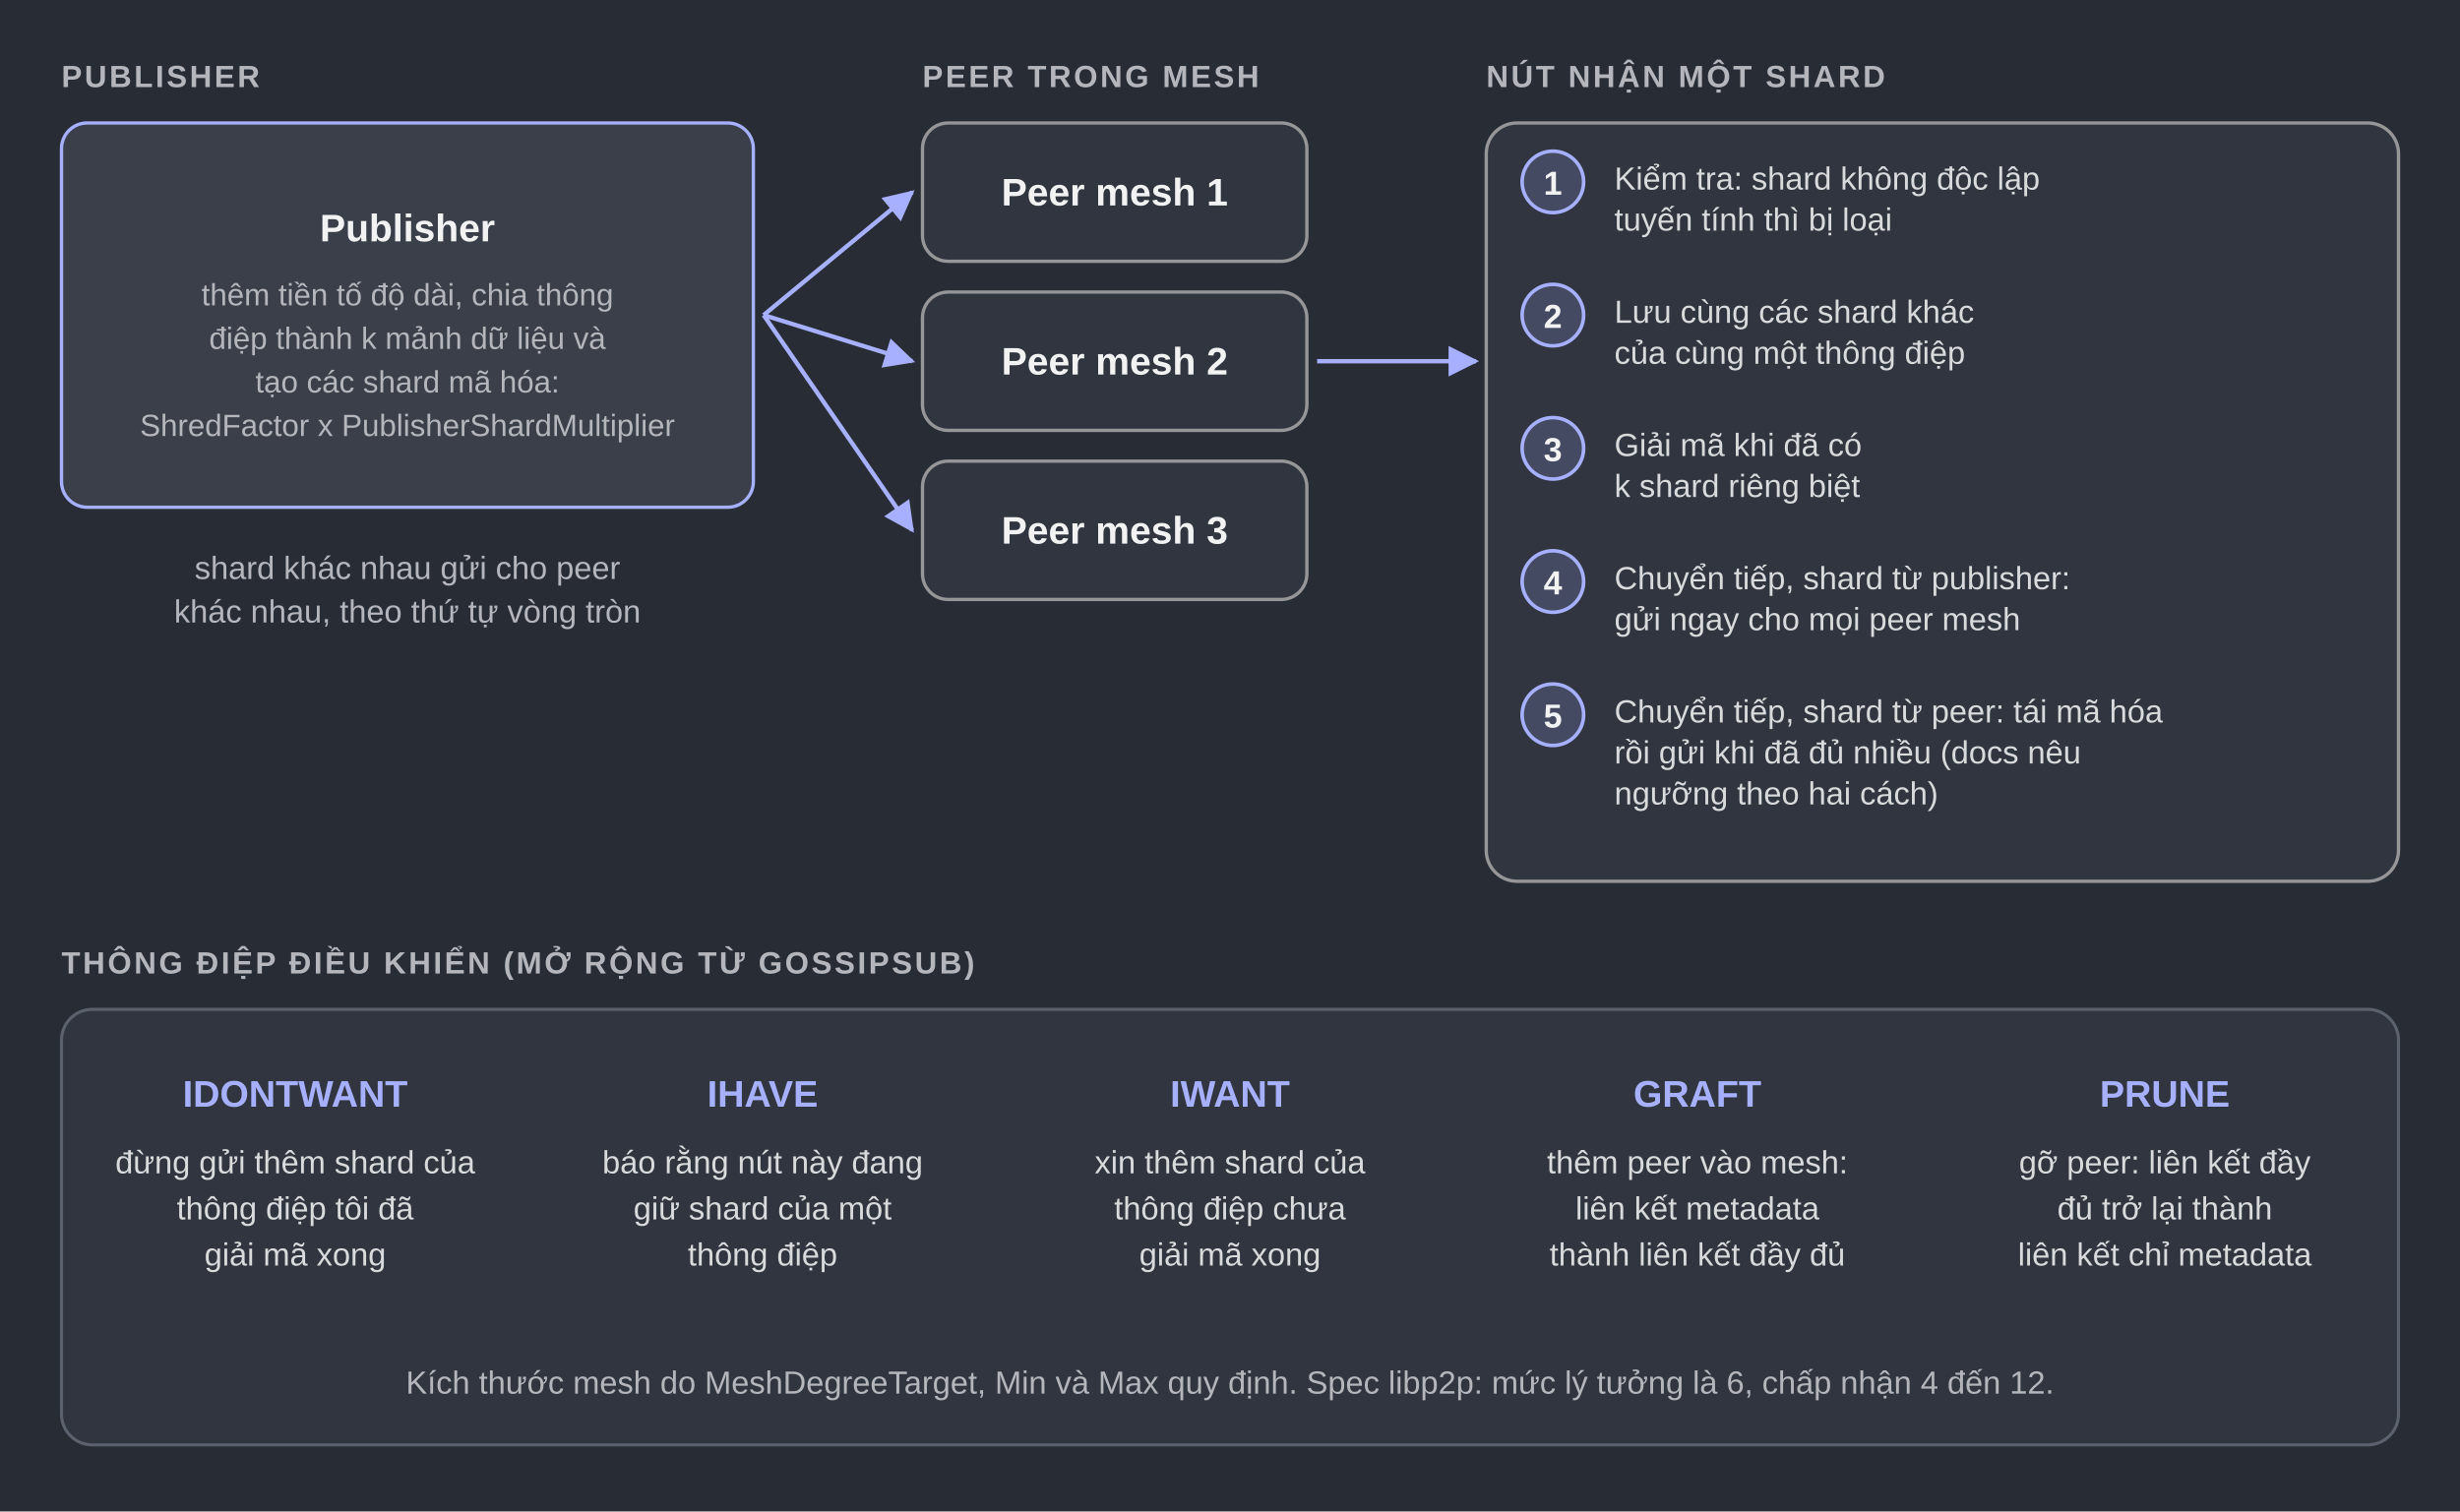
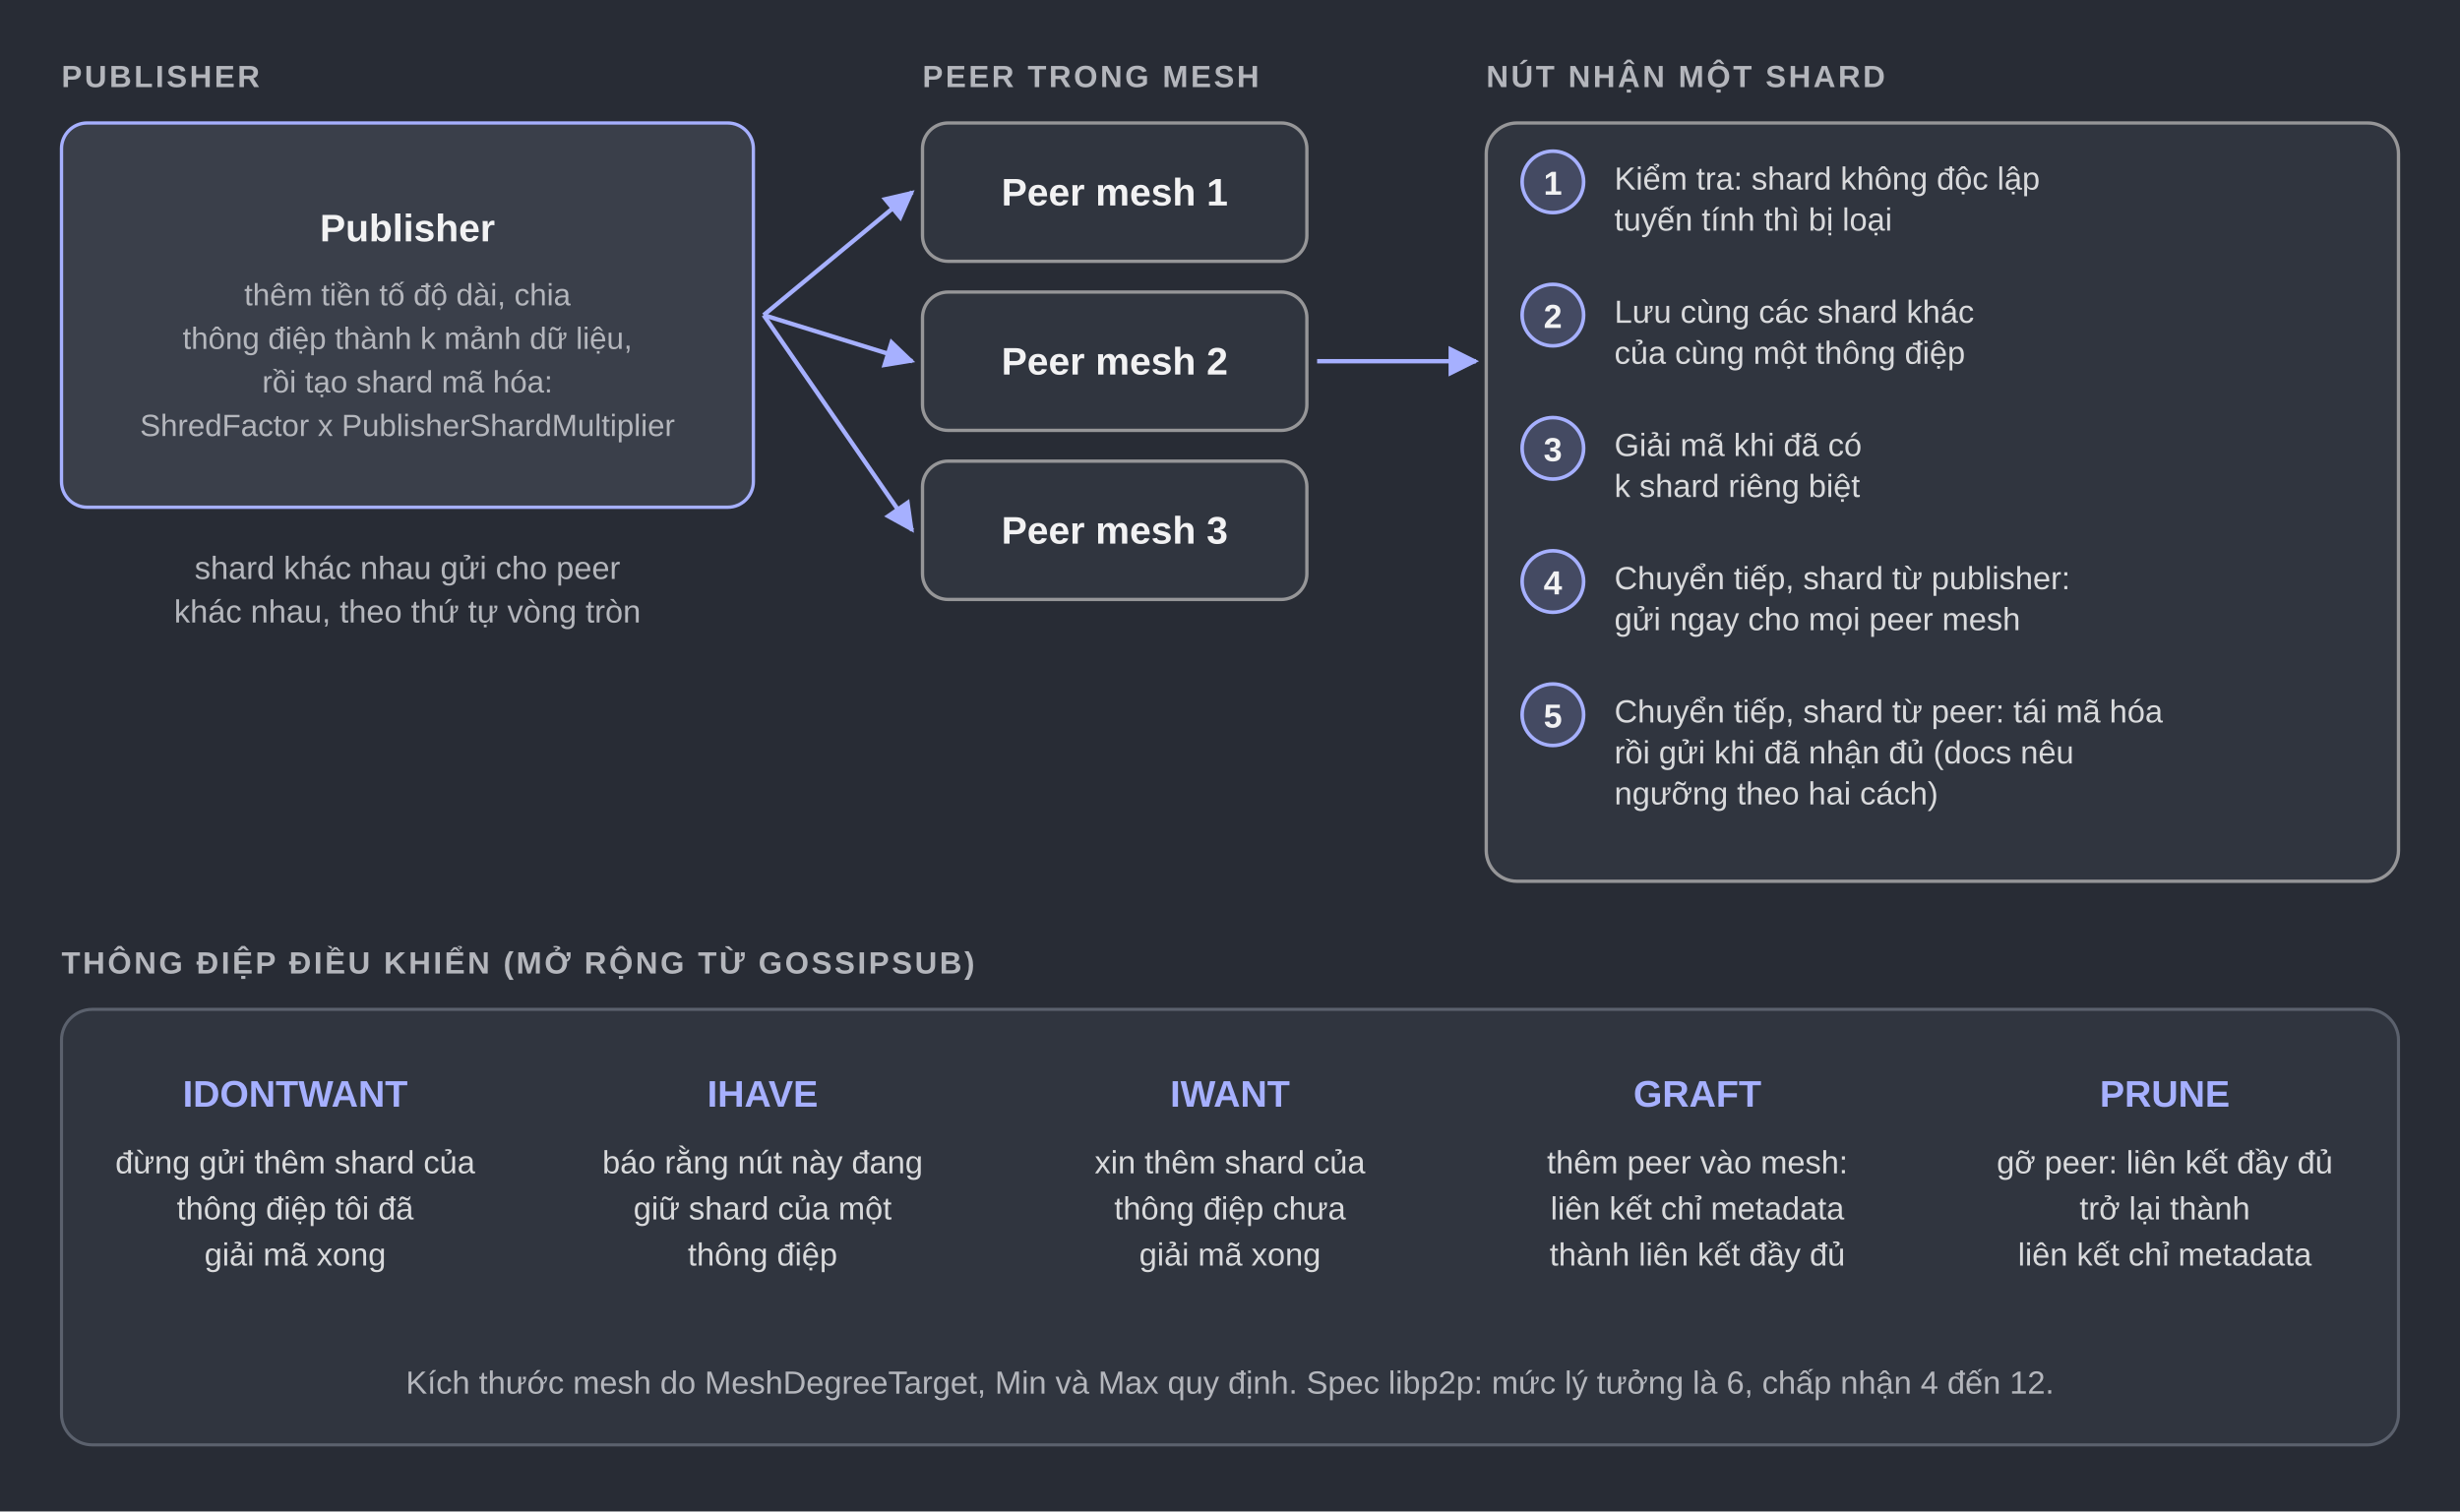
<svg xmlns="http://www.w3.org/2000/svg" viewBox="0 0 960 590" font-family="Helvetica Neue, Arial, sans-serif">
  <defs>
    <marker id="a" viewBox="0 0 10 10" refX="9" refY="5" markerWidth="7" markerHeight="7" orient="auto-start-reverse">
      <path d="M0 0L10 5L0 10z" fill="#969698" />
    </marker>
    <marker id="aw" viewBox="0 0 10 10" refX="9" refY="5" markerWidth="7" markerHeight="7" orient="auto-start-reverse">
      <path d="M0 0L10 5L0 10z" fill="#E3C27A" />
    </marker>
    <marker id="al" viewBox="0 0 10 10" refX="9" refY="5" markerWidth="7" markerHeight="7" orient="auto-start-reverse">
      <path d="M0 0L10 5L0 10z" fill="#A6B0FF" />
    </marker>
    <marker id="ab" viewBox="0 0 10 10" refX="9" refY="5" markerWidth="7" markerHeight="7" orient="auto-start-reverse">
      <path d="M0 0L10 5L0 10z" fill="#93C3EA" />
    </marker>
  </defs>
  <rect width="960" height="590" fill="#282C35" />
  <text x="24" y="34" fill="#B4B6BC" font-size="12" font-weight="600" text-anchor="start" letter-spacing="1">PUBLISHER</text>
  <rect x="24" y="48" width="270" height="150" rx="10" fill="#3A3F4A" stroke="#A6B0FF" stroke-width="1.3" />
  <text x="159.0" y="94.2" fill="#F2F2F3" font-size="15" font-weight="600" text-anchor="middle">Publisher</text>
-   <text x="159.0" y="119.2" fill="#B4B6BC" font-size="12" font-weight="400" text-anchor="middle">thêm tiền tố độ dài, chia thông</text>
-   <text x="159.0" y="136.2" fill="#B4B6BC" font-size="12" font-weight="400" text-anchor="middle">điệp thành k mảnh dữ liệu và</text>
-   <text x="159.0" y="153.2" fill="#B4B6BC" font-size="12" font-weight="400" text-anchor="middle">tạo các shard mã hóa:</text>
+   <text x="159.0" y="119.2" fill="#B4B6BC" font-size="12" font-weight="400" text-anchor="middle">thêm tiền tố độ dài, chia</text>
+   <text x="159.0" y="136.2" fill="#B4B6BC" font-size="12" font-weight="400" text-anchor="middle">thông điệp thành k mảnh dữ liệu,</text>
+   <text x="159.0" y="153.2" fill="#B4B6BC" font-size="12" font-weight="400" text-anchor="middle">rồi tạo shard mã hóa:</text>
  <text x="159.0" y="170.2" fill="#B4B6BC" font-size="12" font-weight="400" text-anchor="middle">ShredFactor x PublisherShardMultiplier</text>
  <text x="360" y="34" fill="#B4B6BC" font-size="12" font-weight="600" text-anchor="start" letter-spacing="1">PEER TRONG MESH</text>
  <rect x="360" y="48" width="150" height="54" rx="10" fill="#30353F" stroke="#969698" stroke-width="1.3" />
  <text x="435.0" y="80.2" fill="#F2F2F3" font-size="15" font-weight="600" text-anchor="middle">Peer mesh 1</text>
  <line x1="298" y1="123" x2="356" y2="75" stroke="#A6B0FF" stroke-width="1.7" marker-end="url(#al)" />
  <rect x="360" y="114" width="150" height="54" rx="10" fill="#30353F" stroke="#969698" stroke-width="1.3" />
  <text x="435.0" y="146.2" fill="#F2F2F3" font-size="15" font-weight="600" text-anchor="middle">Peer mesh 2</text>
  <line x1="298" y1="123" x2="356" y2="141" stroke="#A6B0FF" stroke-width="1.7" marker-end="url(#al)" />
  <rect x="360" y="180" width="150" height="54" rx="10" fill="#30353F" stroke="#969698" stroke-width="1.3" />
  <text x="435.0" y="212.2" fill="#F2F2F3" font-size="15" font-weight="600" text-anchor="middle">Peer mesh 3</text>
  <line x1="298" y1="123" x2="356" y2="207" stroke="#A6B0FF" stroke-width="1.7" marker-end="url(#al)" />
  <text x="159" y="226" fill="#B4B6BC" font-size="12.5" font-weight="400" text-anchor="middle">shard khác nhau gửi cho peer</text>
  <text x="159" y="243" fill="#B4B6BC" font-size="12.5" font-weight="400" text-anchor="middle">khác nhau, theo thứ tự vòng tròn</text>
  <text x="580" y="34" fill="#B4B6BC" font-size="12" font-weight="600" text-anchor="start" letter-spacing="1">NÚT NHẬN MỘT SHARD</text>
  <rect x="580" y="48" width="356" height="296" rx="12" fill="#30353F" stroke="#969698" stroke-width="1.3" />
  <circle cx="606" cy="71" r="12" fill="rgba(166,176,255,0.18)" stroke="#A6B0FF" stroke-width="1.4" />
  <text x="606" y="76" fill="#F2F2F3" font-size="13" font-weight="600" text-anchor="middle">1</text>
  <text x="630" y="74" fill="#D9DADC" font-size="12.5" font-weight="400" text-anchor="start">Kiểm tra: shard không độc lập</text>
  <text x="630" y="90" fill="#D9DADC" font-size="12.5" font-weight="400" text-anchor="start">tuyến tính thì bị loại</text>
  <circle cx="606" cy="123" r="12" fill="rgba(166,176,255,0.18)" stroke="#A6B0FF" stroke-width="1.4" />
  <text x="606" y="128" fill="#F2F2F3" font-size="13" font-weight="600" text-anchor="middle">2</text>
  <text x="630" y="126" fill="#D9DADC" font-size="12.5" font-weight="400" text-anchor="start">Lưu cùng các shard khác</text>
  <text x="630" y="142" fill="#D9DADC" font-size="12.5" font-weight="400" text-anchor="start">của cùng một thông điệp</text>
  <circle cx="606" cy="175" r="12" fill="rgba(166,176,255,0.18)" stroke="#A6B0FF" stroke-width="1.4" />
  <text x="606" y="180" fill="#F2F2F3" font-size="13" font-weight="600" text-anchor="middle">3</text>
  <text x="630" y="178" fill="#D9DADC" font-size="12.5" font-weight="400" text-anchor="start">Giải mã khi đã có</text>
  <text x="630" y="194" fill="#D9DADC" font-size="12.5" font-weight="400" text-anchor="start">k shard riêng biệt</text>
  <circle cx="606" cy="227" r="12" fill="rgba(166,176,255,0.18)" stroke="#A6B0FF" stroke-width="1.4" />
  <text x="606" y="232" fill="#F2F2F3" font-size="13" font-weight="600" text-anchor="middle">4</text>
  <text x="630" y="230" fill="#D9DADC" font-size="12.5" font-weight="400" text-anchor="start">Chuyển tiếp, shard từ publisher:</text>
  <text x="630" y="246" fill="#D9DADC" font-size="12.5" font-weight="400" text-anchor="start">gửi ngay cho mọi peer mesh</text>
  <circle cx="606" cy="279" r="12" fill="rgba(166,176,255,0.18)" stroke="#A6B0FF" stroke-width="1.4" />
  <text x="606" y="284" fill="#F2F2F3" font-size="13" font-weight="600" text-anchor="middle">5</text>
  <text x="630" y="282" fill="#D9DADC" font-size="12.5" font-weight="400" text-anchor="start">Chuyển tiếp, shard từ peer: tái mã hóa</text>
-   <text x="630" y="298" fill="#D9DADC" font-size="12.5" font-weight="400" text-anchor="start">rồi gửi khi đã đủ nhiều (docs nêu</text>
+   <text x="630" y="298" fill="#D9DADC" font-size="12.5" font-weight="400" text-anchor="start">rồi gửi khi đã nhận đủ (docs nêu</text>
  <text x="630" y="314" fill="#D9DADC" font-size="12.5" font-weight="400" text-anchor="start">ngưỡng theo hai cách)</text>
  <line x1="514" y1="141" x2="576" y2="141" stroke="#A6B0FF" stroke-width="1.7" marker-end="url(#al)" />
  <text x="24" y="380" fill="#B4B6BC" font-size="12" font-weight="600" text-anchor="start" letter-spacing="1">THÔNG ĐIỆP ĐIỀU KHIỂN (MỞ RỘNG TỪ GOSSIPSUB)</text>
  <rect x="24" y="394" width="912" height="170" rx="12" fill="#30353F" stroke="#5B616D" stroke-width="1.2" />
  <text x="115.2" y="432" fill="#A6B0FF" font-size="14.5" font-weight="600" text-anchor="middle">IDONTWANT</text>
  <text x="115.2" y="458" fill="#D9DADC" font-size="12.5" font-weight="400" text-anchor="middle">đừng gửi thêm shard của</text>
  <text x="115.2" y="476" fill="#D9DADC" font-size="12.5" font-weight="400" text-anchor="middle">thông điệp tôi đã</text>
  <text x="115.2" y="494" fill="#D9DADC" font-size="12.5" font-weight="400" text-anchor="middle">giải mã xong</text>
  <text x="297.6" y="432" fill="#A6B0FF" font-size="14.5" font-weight="600" text-anchor="middle">IHAVE</text>
  <text x="297.6" y="458" fill="#D9DADC" font-size="12.5" font-weight="400" text-anchor="middle">báo rằng nút này đang</text>
  <text x="297.6" y="476" fill="#D9DADC" font-size="12.5" font-weight="400" text-anchor="middle">giữ shard của một</text>
  <text x="297.6" y="494" fill="#D9DADC" font-size="12.5" font-weight="400" text-anchor="middle">thông điệp</text>
  <text x="480.0" y="432" fill="#A6B0FF" font-size="14.5" font-weight="600" text-anchor="middle">IWANT</text>
  <text x="480.0" y="458" fill="#D9DADC" font-size="12.5" font-weight="400" text-anchor="middle">xin thêm shard của</text>
  <text x="480.0" y="476" fill="#D9DADC" font-size="12.5" font-weight="400" text-anchor="middle">thông điệp chưa</text>
  <text x="480.0" y="494" fill="#D9DADC" font-size="12.5" font-weight="400" text-anchor="middle">giải mã xong</text>
  <text x="662.4" y="432" fill="#A6B0FF" font-size="14.5" font-weight="600" text-anchor="middle">GRAFT</text>
  <text x="662.4" y="458" fill="#D9DADC" font-size="12.5" font-weight="400" text-anchor="middle">thêm peer vào mesh:</text>
-   <text x="662.4" y="476" fill="#D9DADC" font-size="12.5" font-weight="400" text-anchor="middle">liên kết metadata</text>
+   <text x="662.4" y="476" fill="#D9DADC" font-size="12.5" font-weight="400" text-anchor="middle">liên kết chỉ metadata</text>
  <text x="662.4" y="494" fill="#D9DADC" font-size="12.5" font-weight="400" text-anchor="middle">thành liên kết đầy đủ</text>
  <text x="844.8" y="432" fill="#A6B0FF" font-size="14.5" font-weight="600" text-anchor="middle">PRUNE</text>
-   <text x="844.8" y="458" fill="#D9DADC" font-size="12.5" font-weight="400" text-anchor="middle">gỡ peer: liên kết đầy</text>
-   <text x="844.8" y="476" fill="#D9DADC" font-size="12.5" font-weight="400" text-anchor="middle">đủ trở lại thành</text>
+   <text x="844.8" y="458" fill="#D9DADC" font-size="12.5" font-weight="400" text-anchor="middle">gỡ peer: liên kết đầy đủ</text>
+   <text x="844.8" y="476" fill="#D9DADC" font-size="12.5" font-weight="400" text-anchor="middle">trở lại thành</text>
  <text x="844.8" y="494" fill="#D9DADC" font-size="12.5" font-weight="400" text-anchor="middle">liên kết chỉ metadata</text>
  <text x="480" y="544" fill="#B4B6BC" font-size="12.5" font-weight="400" text-anchor="middle">Kích thước mesh do MeshDegreeTarget, Min và Max quy định. Spec libp2p: mức lý tưởng là 6, chấp nhận 4 đến 12.</text>
</svg>
